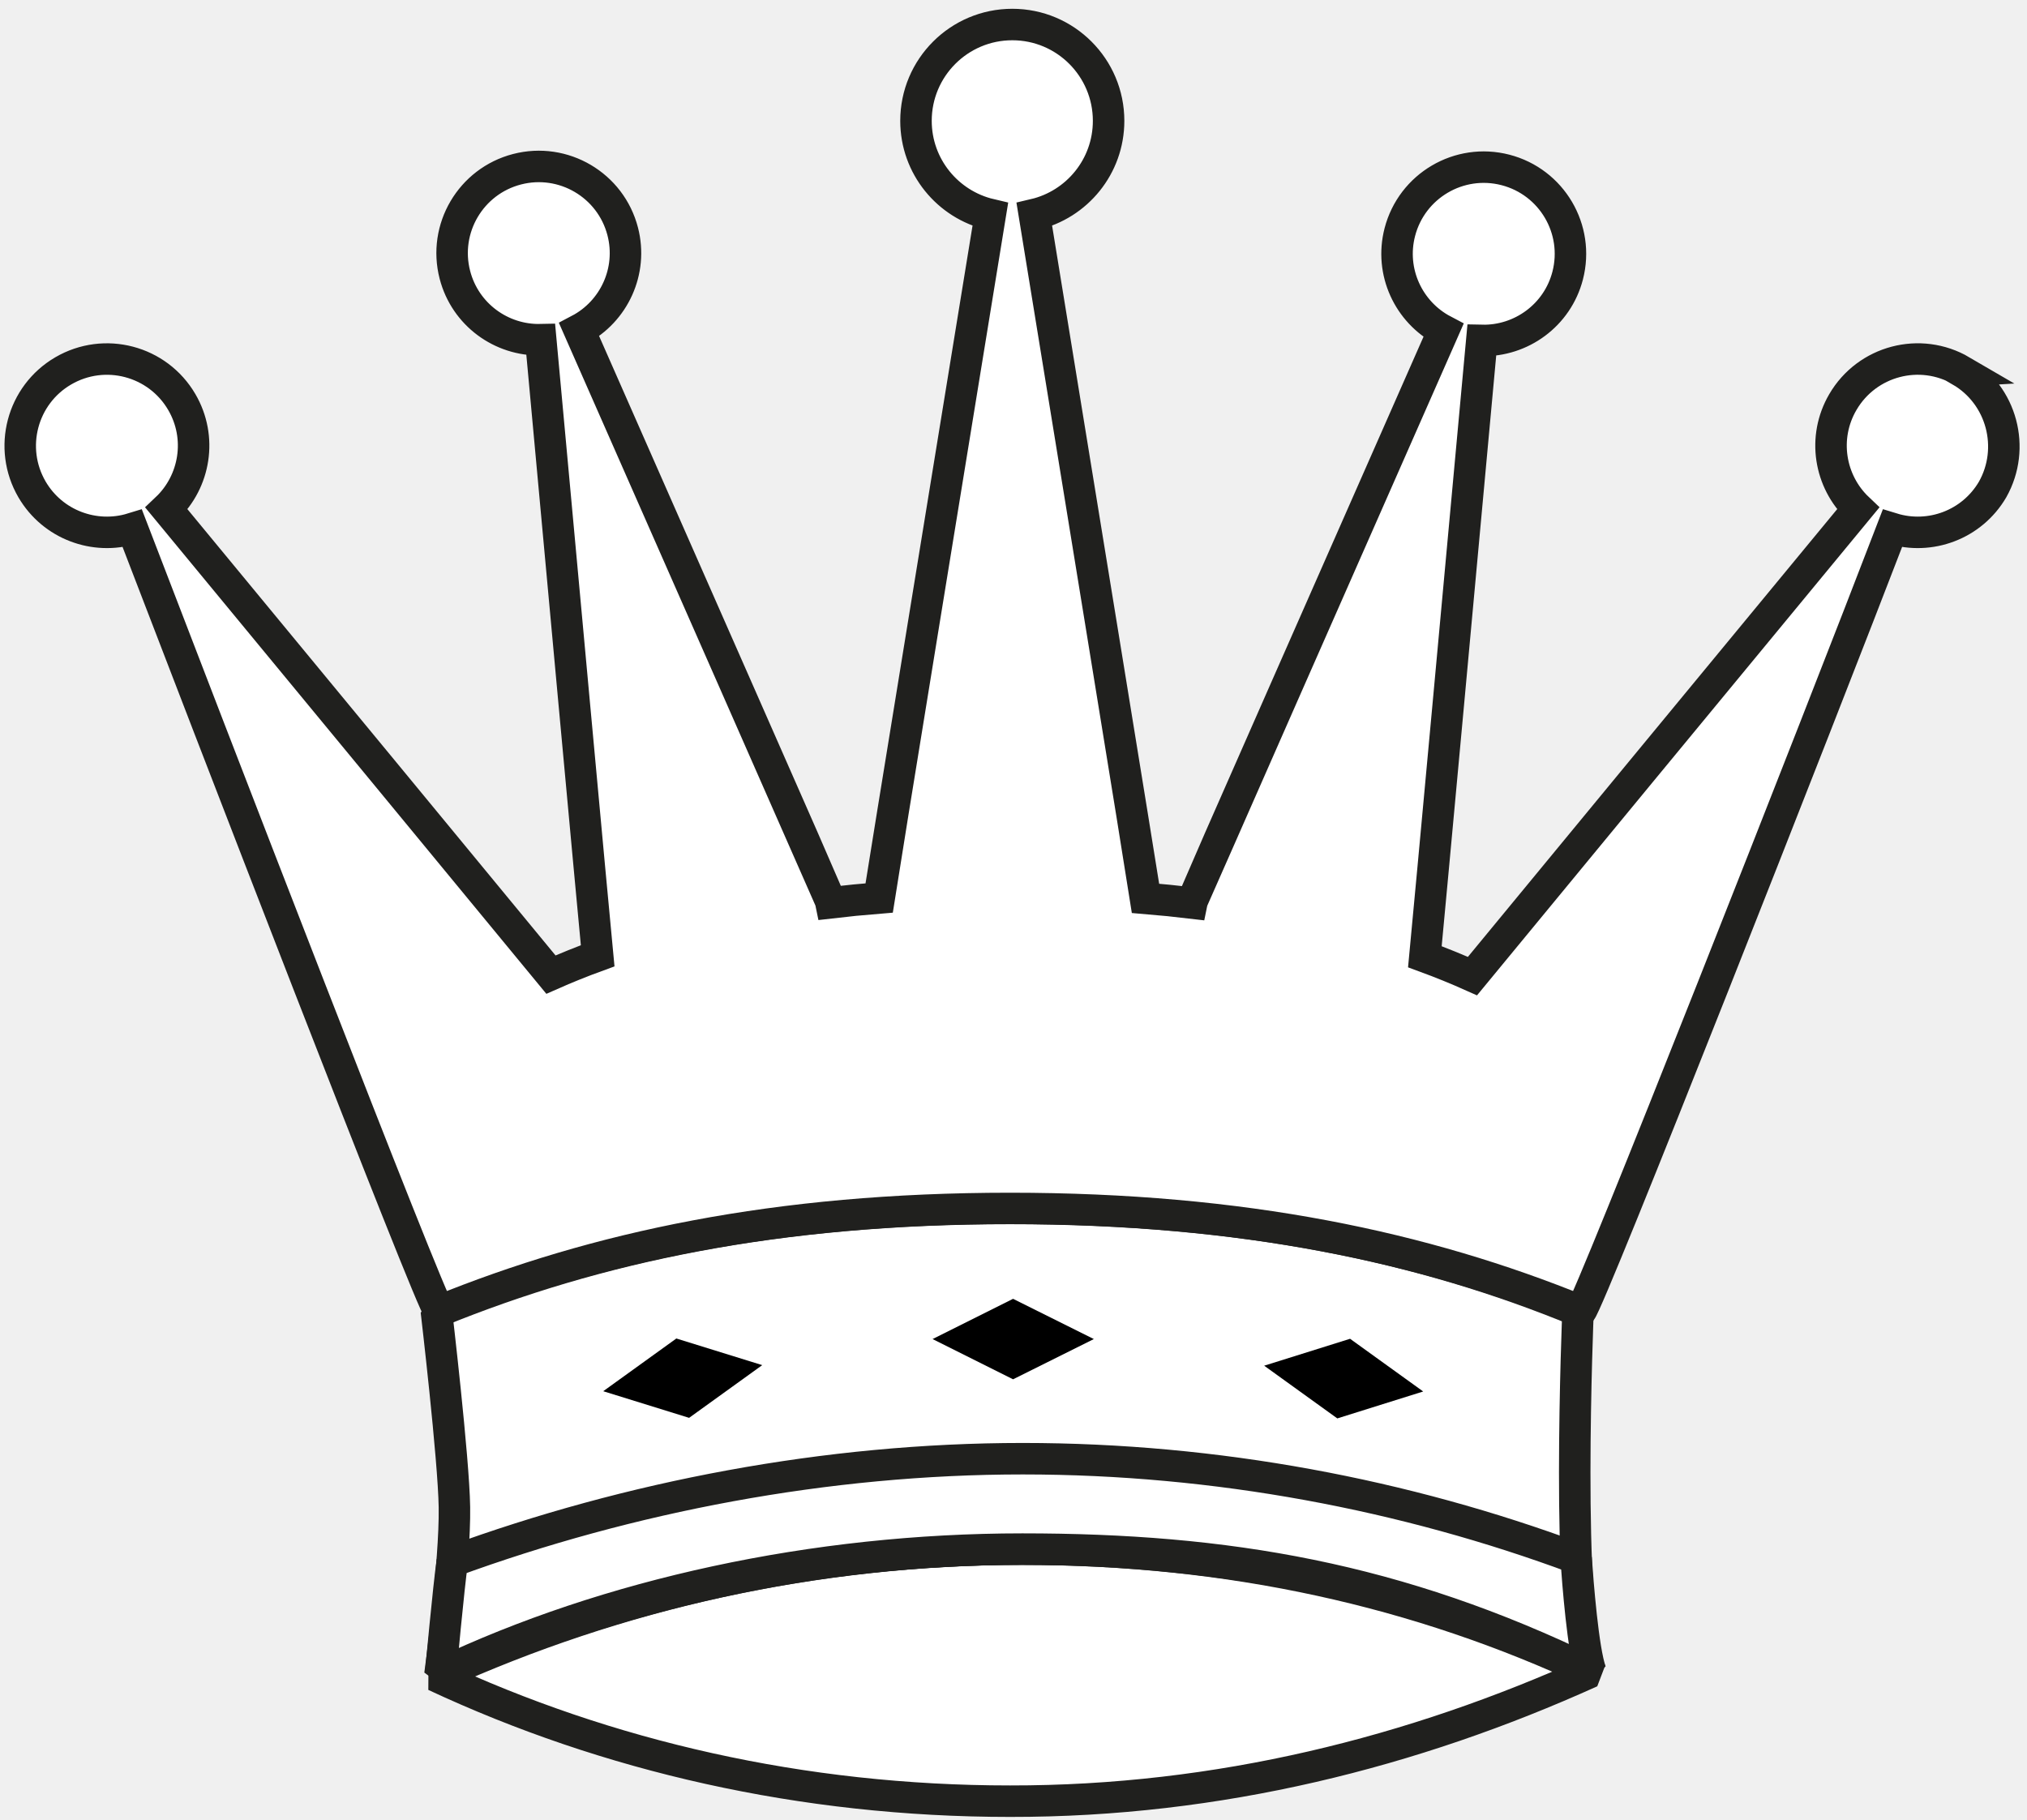
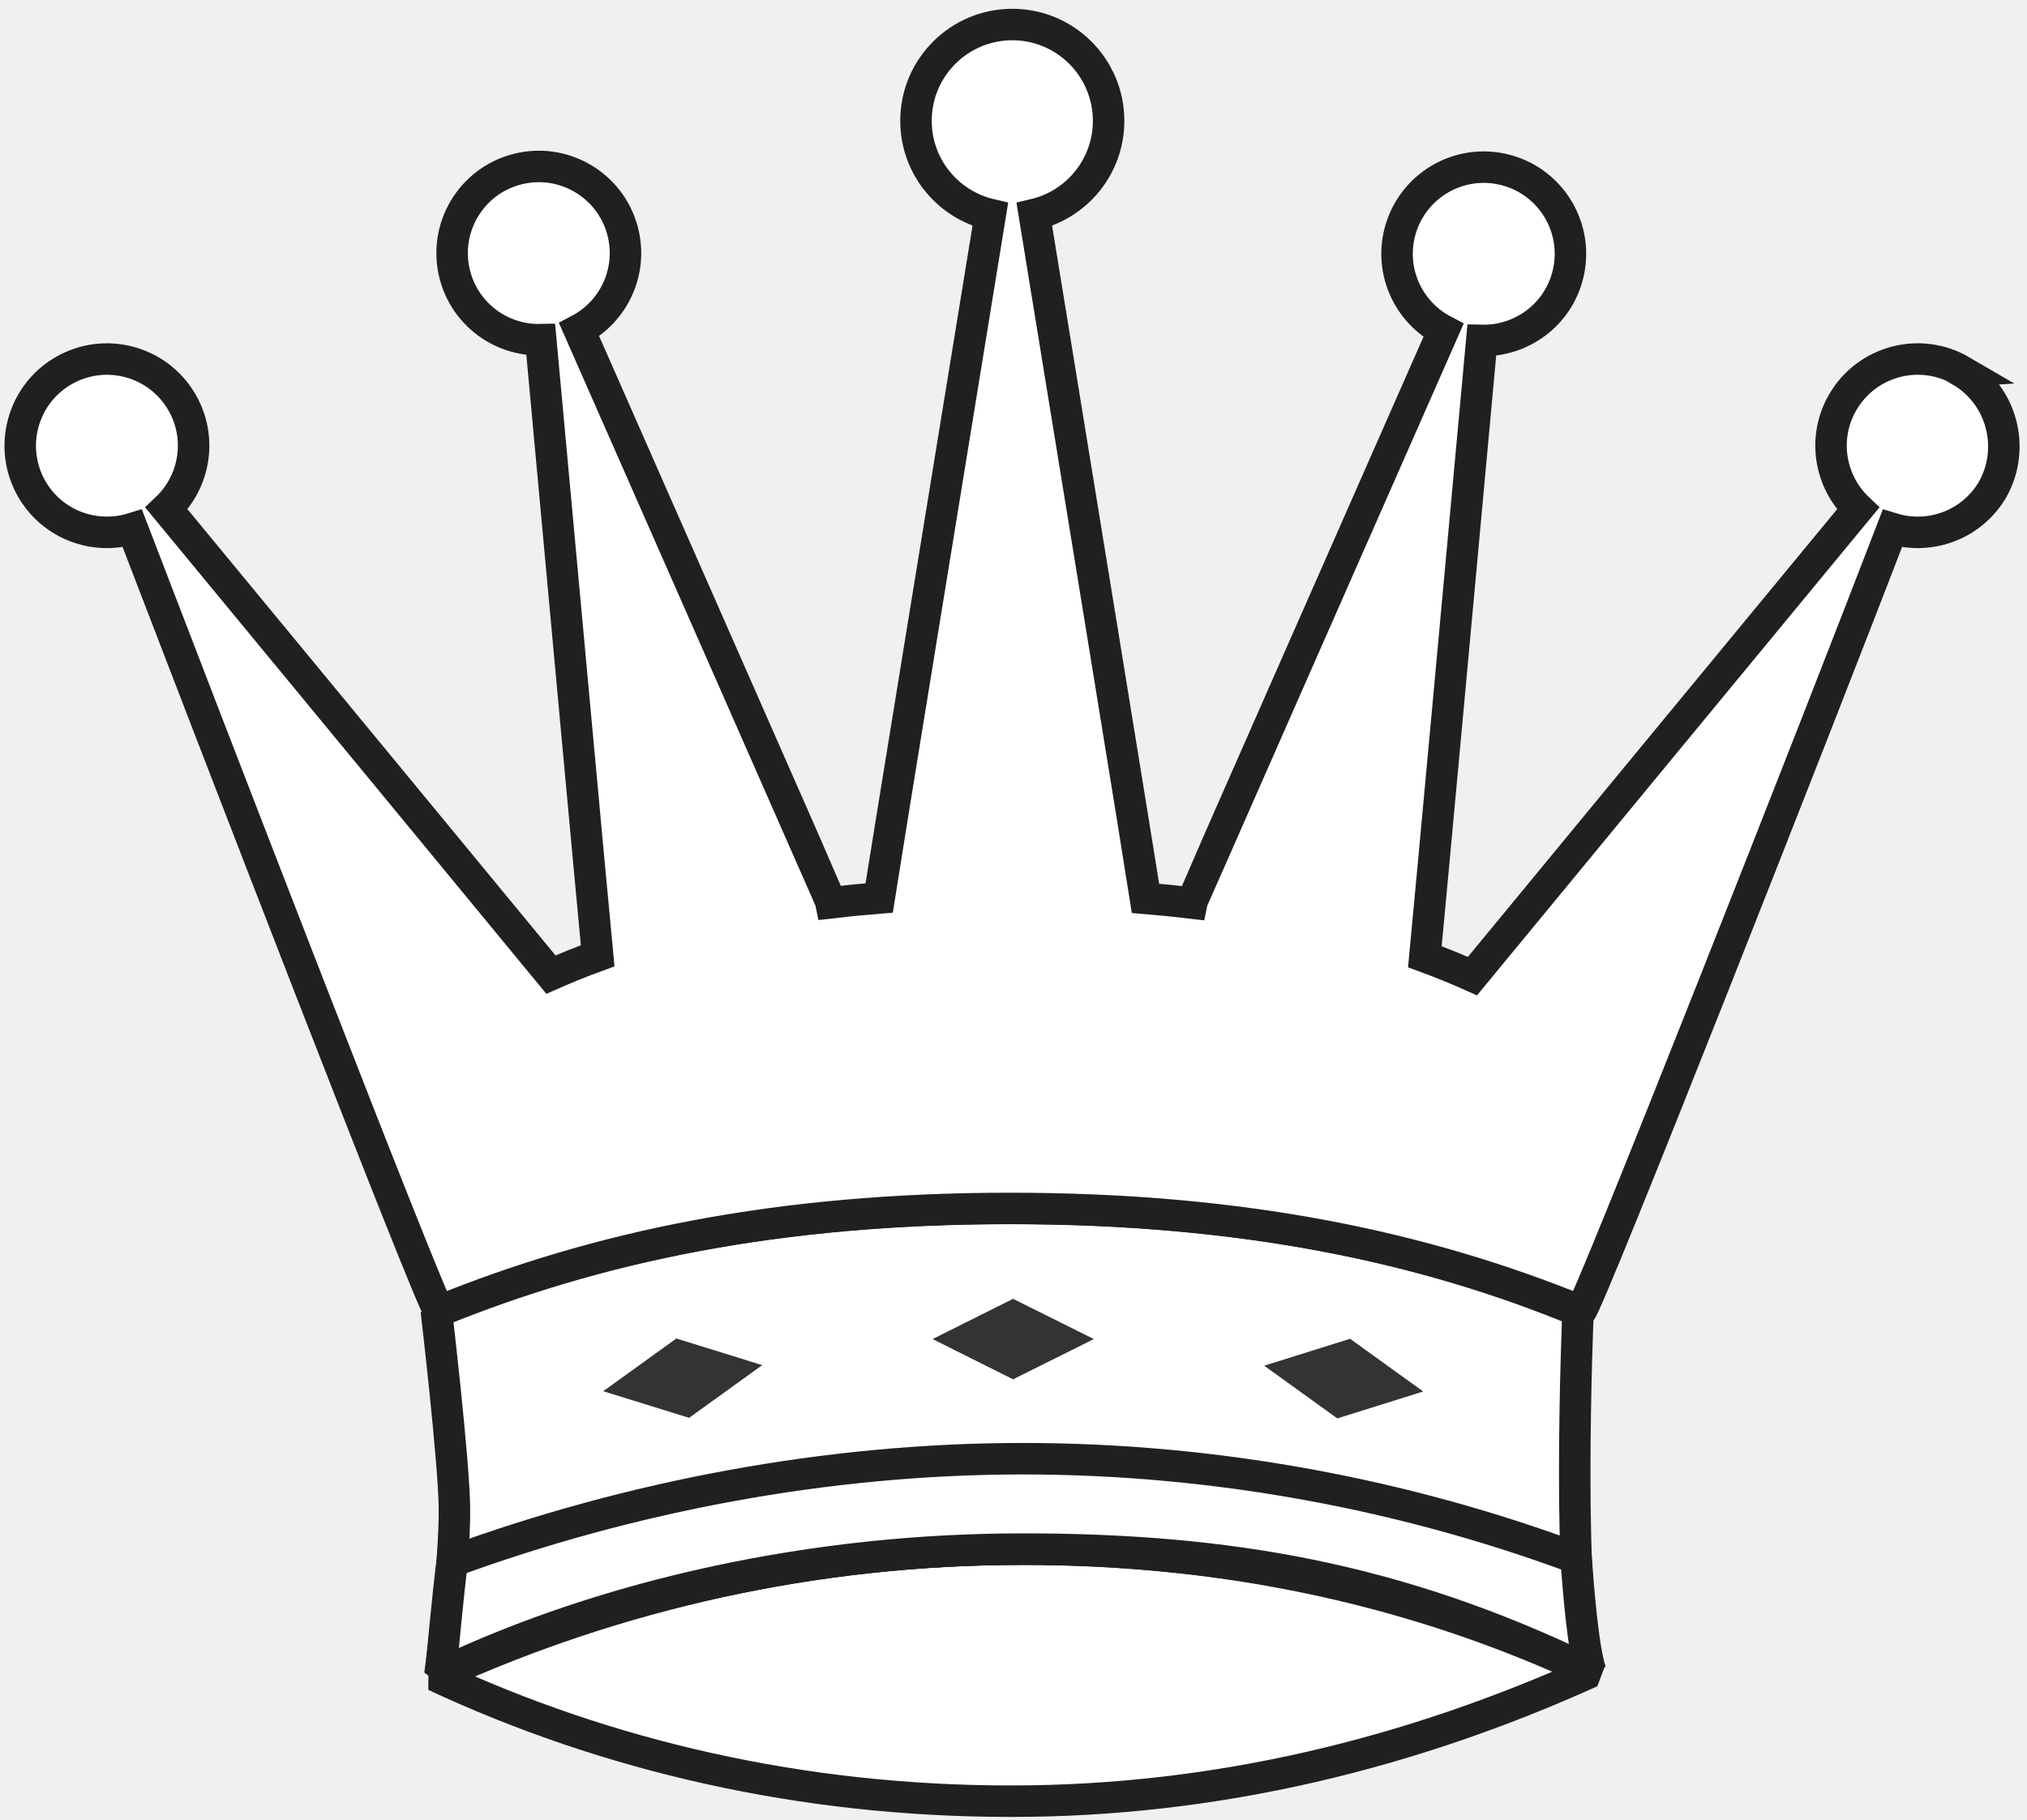
<svg xmlns="http://www.w3.org/2000/svg" width="225" height="202" viewBox="0 0 225 202">
  <g fill="none" transform="translate(2.245 2.722)">
    <path fill="#FFF" stroke="#20201E" stroke-linejoin="bevel" stroke-width="3.495" d="M174.324,182.871 C155.239,173.947 134.322,169.262 111.229,169.262 C88.137,169.262 65.753,174.378 46.039,183.303 C65.125,192.219 86.775,197.239 109.87,197.239 C132.994,197.27 154.639,191.796 174.334,182.893 L174.324,182.871 Z" />
    <path fill="#FFF" stroke="#20201E" stroke-linejoin="bevel" stroke-width="3.495" d="M172.908,142.821 L172.896,142.8 C155.74,135.727 135.779,131.424 109.861,131.424 C83.912,131.424 63.849,135.73 46.19,142.821 C46.19,142.821 48.117,159.192 48.197,164.606 C48.292,170.703 46.587,183.197 46.587,183.197 C66.299,174.272 88.147,169.255 111.239,169.255 C133.888,169.255 156.907,173.903 174.334,182.864 C171.471,177.138 172.918,142.845 172.918,142.845 L172.908,142.821 Z" />
    <path fill="#FFF" stroke="#20201E" stroke-linejoin="bevel" stroke-width="3.495" d="M46.656,183.091 C65.21,174.267 88.147,169.254 111.239,169.254 C133.888,169.254 152.903,172.447 174.334,182.863 C173.47,180.455 172.893,172.977 172.705,170.264 C153.737,163.218 132.816,159.218 111.284,159.218 C89.514,159.218 67.61,163.436 47.96,170.627 C47.551,173.427 46.67,183.054 46.67,183.054 L46.656,183.091 Z" />
    <path fill="#FFF" stroke="#20201E" stroke-width="3.495" d="M215.475,38.45 C210.888,35.771 204.995,37.319 202.316,41.912 C200.015,45.848 200.835,50.73 204.003,53.736 C190.896,69.624 166.974,98.609 161.2,105.641 C159.504,104.883 157.747,104.164 155.919,103.493 C156.438,98.101 160.226,56.956 162.236,35.072 C166.601,35.172 170.629,32.281 171.769,27.873 C173.1,22.726 170.012,17.475 164.863,16.143 C159.723,14.811 154.472,17.902 153.138,23.047 C151.995,27.455 154.112,31.938 157.981,33.967 C148.502,55.48 130.111,97.229 130.065,97.402 C130.056,97.443 130.062,97.486 130.053,97.529 C128.382,97.331 126.664,97.154 124.913,97.01 C124.566,94.695 116.679,46.298 112.568,21.092 C117.294,19.986 120.811,15.757 120.811,10.693 C120.811,4.791 116.028,-1.27897692e-13 110.123,-1.27897692e-13 C104.217,-1.27897692e-13 99.431,4.792 99.431,10.693 C99.431,15.757 102.958,19.986 107.68,21.092 C103.588,46.185 95.75,94.254 95.339,96.969 C93.511,97.117 91.723,97.29 89.978,97.496 C89.965,97.435 89.968,97.382 89.95,97.327 C89.907,97.153 71.513,55.399 62.041,33.889 C65.903,31.861 68.016,27.381 66.877,22.969 C65.546,17.824 60.292,14.733 55.15,16.065 C50.007,17.397 46.916,22.648 48.249,27.791 C49.392,32.204 53.414,35.092 57.779,34.991 C59.789,56.85 63.565,97.909 64.096,103.387 C62.302,104.041 60.575,104.74 58.91,105.476 C52.904,98.17 29.253,69.504 16.24,53.739 C19.413,50.732 20.231,45.85 17.936,41.914 C15.26,37.321 9.364,35.773 4.774,38.452 C0.187,41.129 -1.365,47.022 1.311,51.615 C3.612,55.548 8.27,57.239 12.445,55.955 C20.271,76.335 45.53,141.928 46.495,142.834 C63.907,135.748 83.928,131.437 109.87,131.437 C135.801,131.437 155.816,135.743 173.229,142.828 C174.188,141.92 199.781,76.867 207.808,55.955 C211.986,57.239 216.641,55.548 218.939,51.615 C221.519,47.025 219.977,41.133 215.384,38.455 L215.475,38.45 Z" />
-     <polygon fill="#000" points="101.272 145.936 110.207 150.403 119.173 145.936 110.207 141.469" />
-     <polygon fill="#000" points="64.714 151.725 74.247 154.682 82.364 148.83 72.831 145.873" />
-     <polygon fill="#000" points="155.731 151.756 146.198 154.745 138.081 148.893 147.614 145.905" />
+     <polygon fill="#333" points="101.272 145.936 110.207 150.403 119.173 145.936 110.207 141.469" />
+     <polygon fill="#333" points="64.714 151.725 74.247 154.682 82.364 148.83 72.831 145.873" />
+     <polygon fill="#333" points="155.731 151.756 146.198 154.745 138.081 148.893 147.614 145.905" />
  </g>
</svg>
